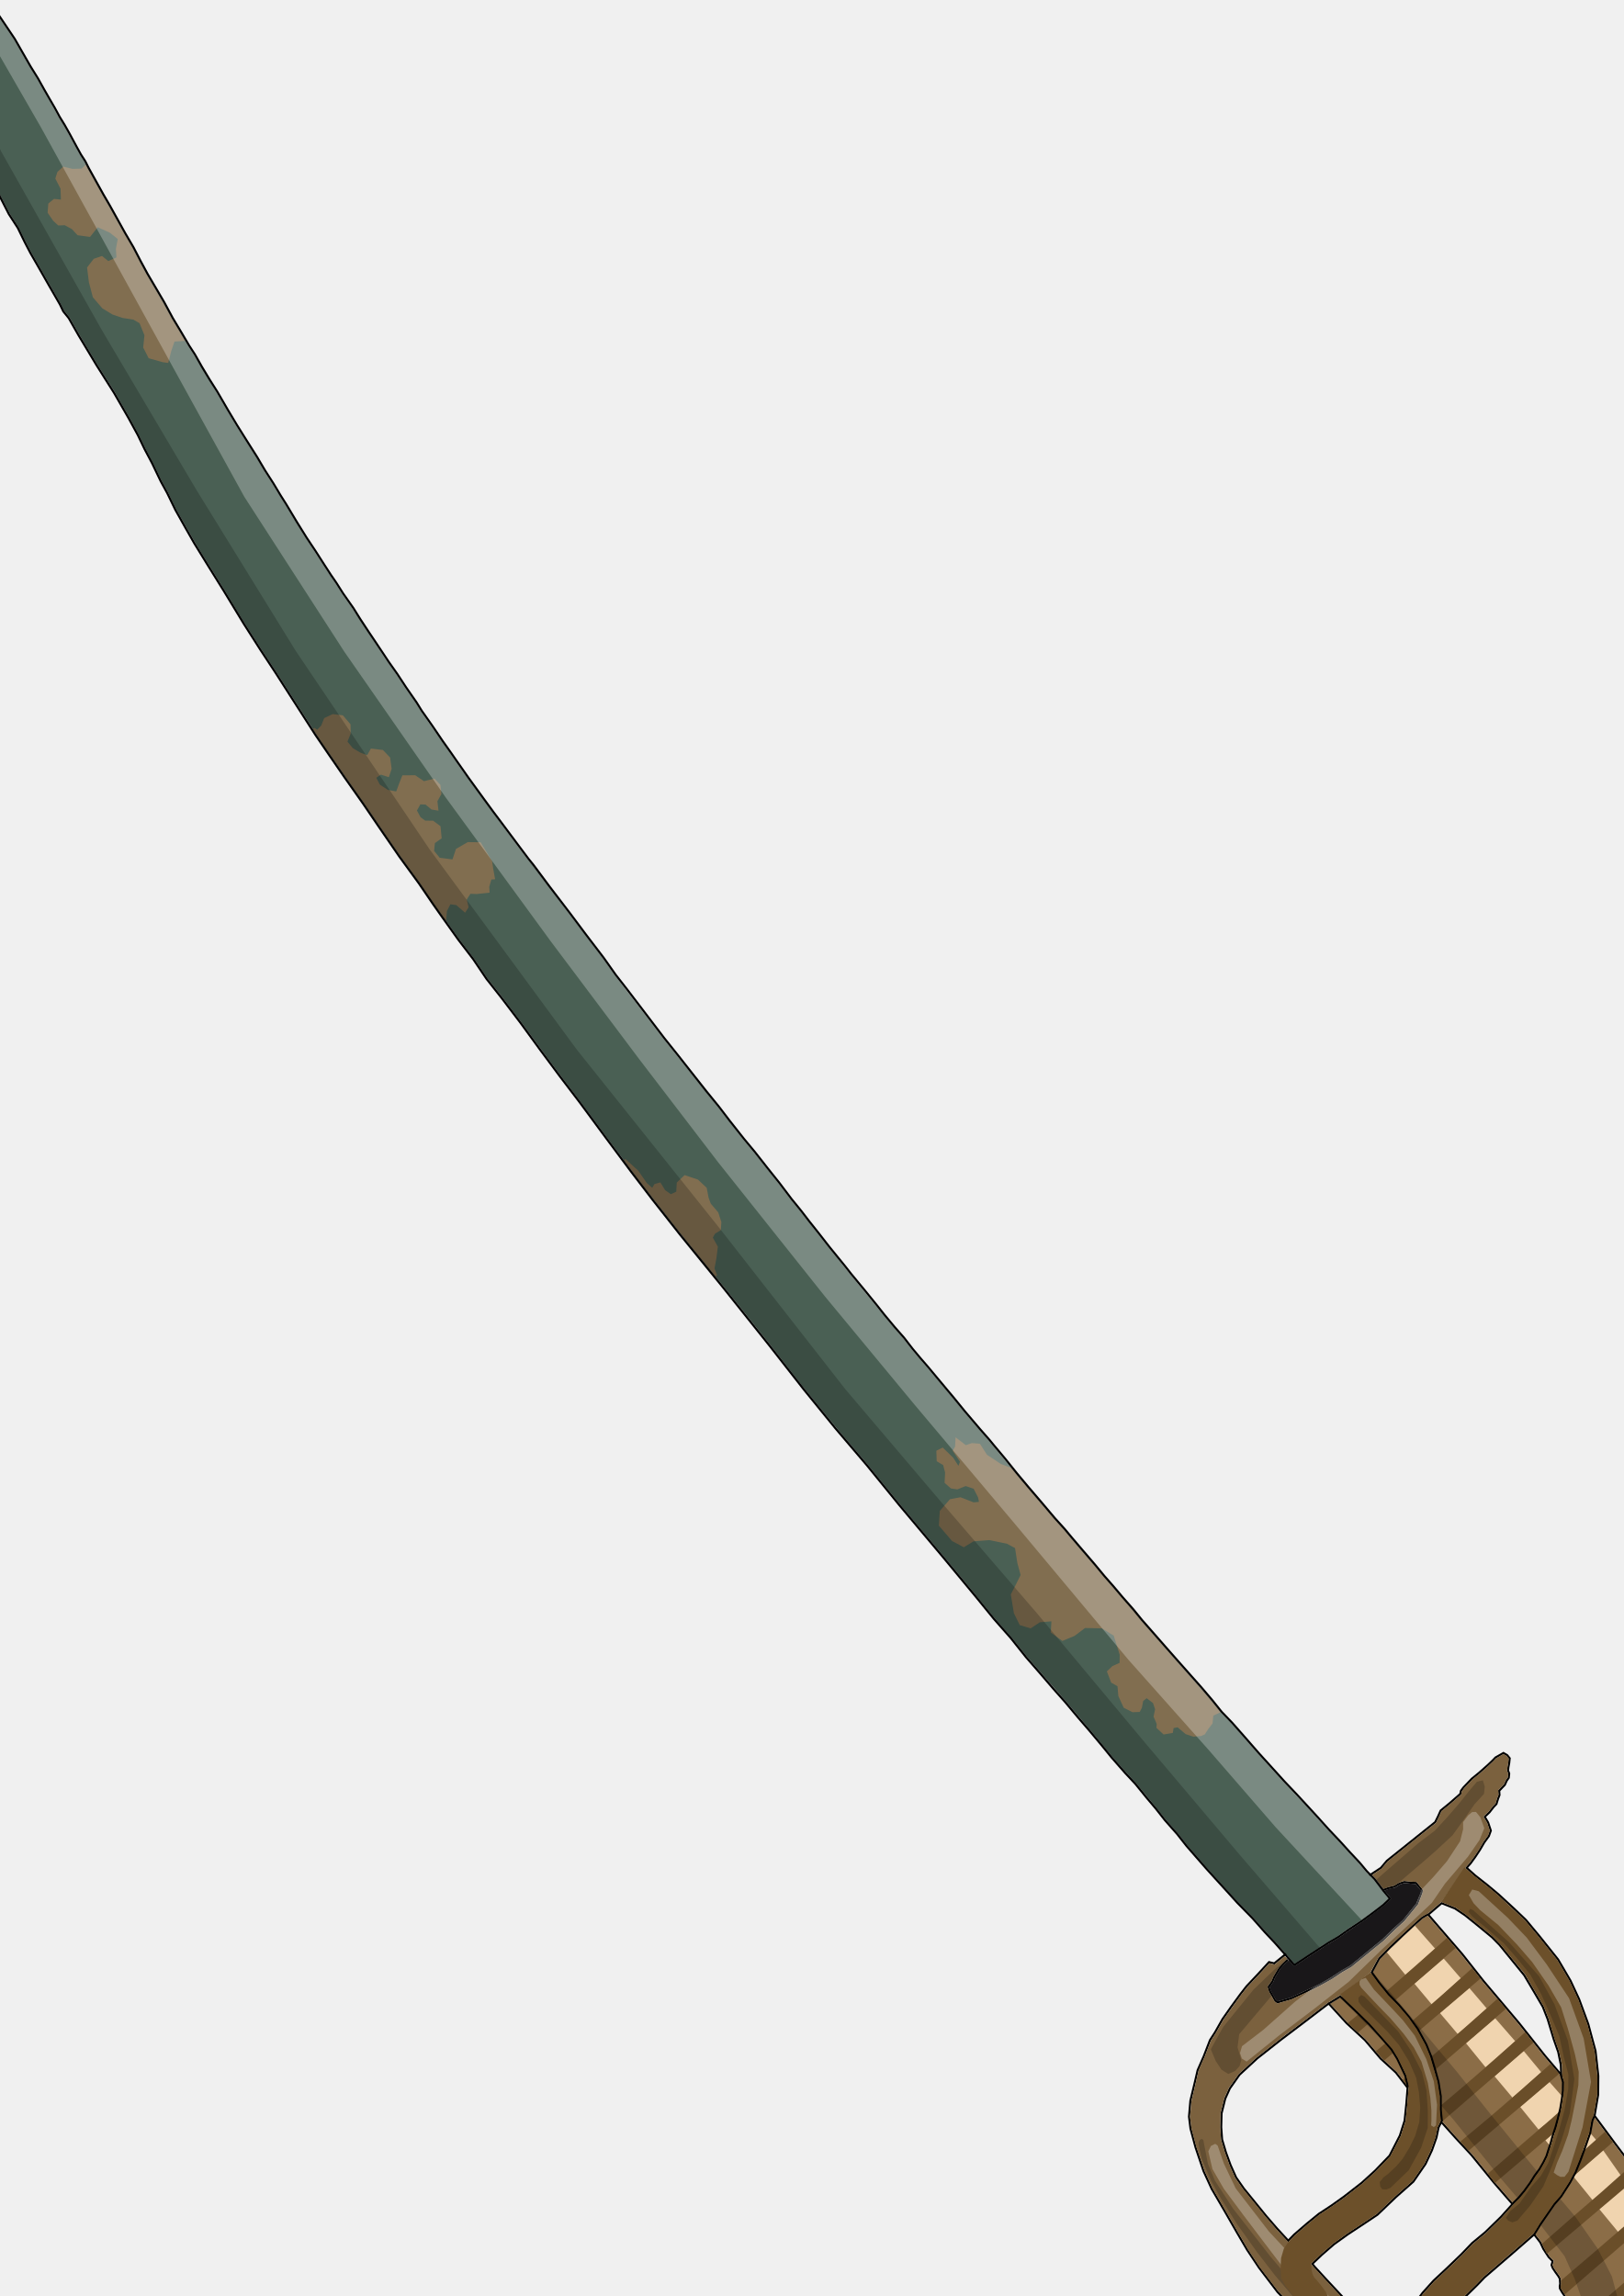
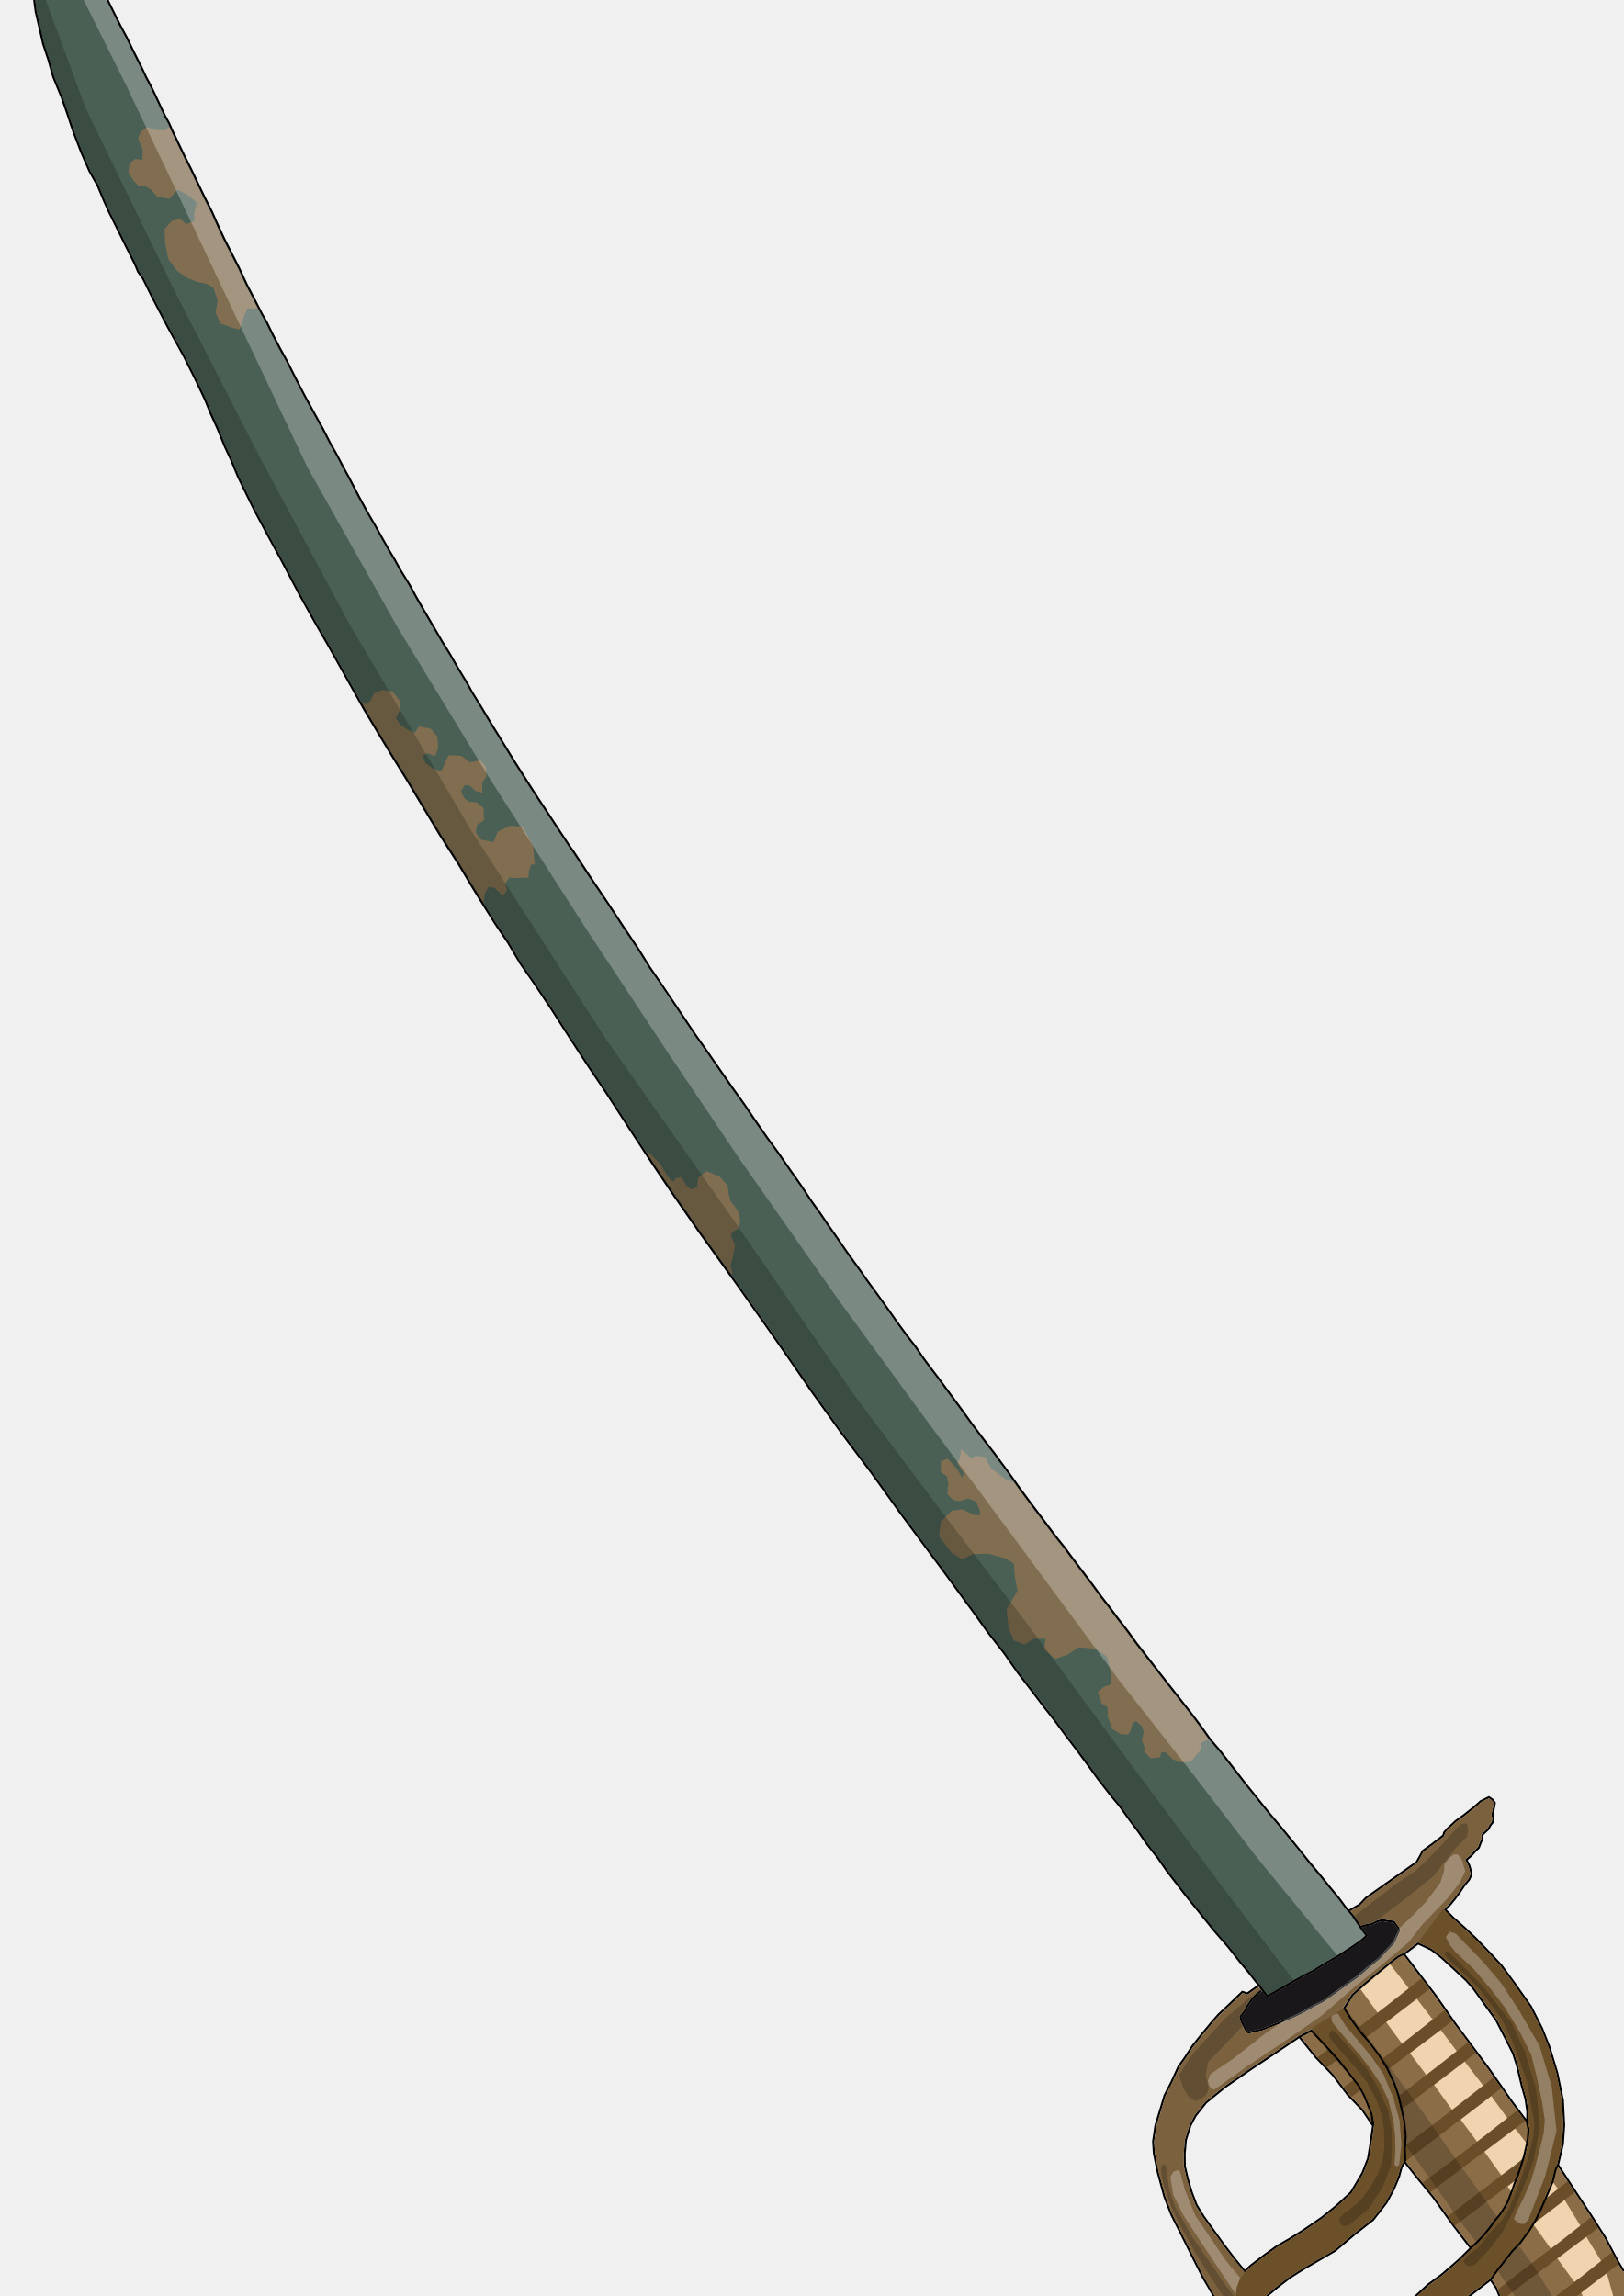
<svg xmlns="http://www.w3.org/2000/svg" width="210mm" height="297mm" viewBox="0 0 210 297" version="1.1" id="svg1" xml:space="preserve">
  <defs id="defs1" />
  <g id="layer1" style="display:inline" transform="matrix(-0.6312615,-0.7755701,-0.7755701,0.6312615,261.8474,171.5585)">
-     <g id="g12" style="display:inline">
+     <g id="g12" style="display:inline" transform="rotate(-3.448109,82.42029,143.6738)">
      <path style="display:inline;fill:none;stroke:#000000;stroke-width:0.265;stroke-dasharray:none;stroke-opacity:1" d="m -1.561,107.608 -0.065,-8.002 0.325,-0.716 0.39,-0.781 v -1.431 l 0.065,-1.887 0.26,-0.325 0.13,-0.52 0.195,-1.561 v -1.236 l 0.065,-1.496 0.065,-0.846 0.065,-0.52 -0.195,-1.171 -0.52,-0.195 H -1.301 l -0.455,0.455 -0.325,0.39 -0.325,0.325 -0.39,0.13 -0.39,0.39 -0.13,0.455 -0.26,0.52 -0.065,0.52 -0.065,0.52 -0.455,0.325 -0.26,0.455 -0.39,0.586 -0.065,0.52 -0.195,0.846 -0.065,0.846 -0.846,0.13 -1.041,0.39 -0.39,0.651 -0.26,0.976 -0.39,1.041 -0.325,1.041 -0.26,0.976 -0.13,0.781 -1.431,-0.228 -2.017,-0.455 -1.854,-0.358 -2.7,-0.39 -2.082,-0.26 -2.732,-0.033 -3.838,0.033 -3.155,0.488 -2.57,0.651 -3.22,1.106 -3.285,1.464 -2.732,1.757 -1.887,1.561 -1.822,2.082 -4.294,0.195 -3.448,0.13 -3.513,0.195 -3.253,0.455 -1.496,0.13 -0.26,-0.39 -0.976,-0.13 -0.325,0.455 -0.846,0.586 -1.106,0.716 -0.846,0.455 -1.106,0.52 -1.366,0.846 -1.106,0.911 -0.651,0.651 -0.846,0.716 -0.846,0.911 -0.52,0.976 -0.455,1.301 -1.301,-0.455 -1.171,-0.325 -0.846,-0.065 -0.325,0.781 -0.846,0.195 -0.781,0.26 -0.586,0.39 -0.39,0.911 -0.195,1.041 0.13,1.171 0.13,0.52 0.195,0.52 0.52,0.586 0.651,0.39 0.716,0.39 0.911,0.325 0.586,0.195 h 0.911 l 0.976,-0.651 0.651,-0.26 0.325,-0.065 0.26,0.976 0.651,0.976 0.846,0.976 0.781,0.781 0.716,0.846 0.976,0.781 0.781,0.065 0.716,0.065 -0.325,0.52 -0.13,1.041 0.065,1.171 0.455,0.52 0.651,0.52 0.455,0.065 -0.065,1.626 0.195,1.757 0.195,1.626 0.325,1.561 0.52,1.692 0.52,1.366 0.781,1.561 1.106,1.366 1.431,1.626 1.106,1.236 1.496,0.976 1.757,0.911 2.407,1.366 2.342,0.846 2.212,0.52 2.928,0.52 2.732,0.455 3.123,0.13 3.188,0.26 3.969,-0.13 2.732,-0.26 2.537,-0.39 3.188,-0.52 3.318,-0.52 2.422,-0.626 3.048,-1.139 2.289,-1.024 1.323,-0.828 1.495,-1.449 1.472,-1.932 0.989,-1.277 0.897,-1.748 1.116,-1.955 0.357,-1.104 0.725,-1.863 0.529,-1.863 0.515,-1.962 0.293,-1.269 0.26,-1.984 0.325,-2.245 -0.554,-0.419 v -1.886 l 0.046,-2.162 0.138,-3.082 0.322,-2.576 0.23,-2.438 0.46,-2.116 0.138,-1.058 -0.276,-1.38 -0.184,-1.794 z" id="path1" />
      <path style="display:inline;fill:none;stroke:#000000;stroke-width:0.265;stroke-dasharray:none;stroke-opacity:1" d="m -26.024,124.068 2.472,-0.065 2.667,0.39 3.123,0.065 3.188,0.455 2.277,0.13 1.171,0.065 0.13,4.099 0.13,3.643 0.065,3.904 -0.195,3.123 -0.586,2.082 -0.651,1.301 -1.171,1.561 -1.366,1.171 -1.301,0.911 -1.561,0.651 -1.692,0.586 -1.692,0.455 -1.757,0.13 h -2.342 -2.277 l -2.082,-0.065 -2.147,-0.13 0.13,-1.106 0.065,-2.212 v -1.952 l -0.195,-1.887 -0.13,-2.017 -0.065,-2.928 0.13,-2.342 0.325,-2.667 1.171,-2.667 1.106,-1.692 1.561,-1.561 z" id="path2" />
      <path style="display:inline;fill:none;stroke:#000000;stroke-width:0.265;stroke-dasharray:none;stroke-opacity:1" d="m -10.344,107.868 -6.766,-0.195 -4.359,0.065 -7.156,-0.13 -5.4,0.065 -3.253,-0.065 1.041,-0.781 1.496,-0.781 1.626,-0.586 2.537,-1.041 1.626,-0.52 2.082,-0.325 2.602,-0.39 h 2.537 2.537 l 1.366,0.13 2.277,0.455 2.147,0.455 1.496,0.455 1.626,0.911 z" id="path3" />
      <path style="display:inline;fill:none;stroke:#000000;stroke-width:0.265;stroke-dasharray:none;stroke-opacity:1" d="m -32.204,123.482 -2.798,-0.13 -2.993,-0.195 h -2.277 -2.342 l -2.277,-0.065 -1.366,-0.049 -0.342,2.179 -0.26,2.879 -0.016,2.179 -0.244,1.968 -0.211,2.537 -0.163,2.423 -0.325,2.082 -0.586,2.342 -0.39,2.147 -0.455,1.757 -0.455,1.171 1.301,0.325 2.928,0.39 1.952,0.13 3.058,0.195 1.887,0.13 2.212,0.13 h 0.455 l 0.13,-1.692 0.065,-2.082 -0.13,-2.147 -0.26,-2.602 -0.195,-2.017 0.26,-3.253 0.13,-3.058 0.781,-2.667 0.846,-1.757 0.911,-1.496 0.846,-1.041 z" id="path4" />
      <path style="display:inline;fill:none;stroke:#000000;stroke-width:0.265;stroke-dasharray:none;stroke-opacity:1" d="m -51.071,123.352 -1.301,0.033 -0.911,0.228 -1.236,0.13 -0.748,-0.065 -0.293,0.423 -0.39,0.13 -0.651,0.065 -0.618,0.033 -0.39,0.065 -0.325,0.228 -0.195,0.13 -0.228,0.26 -0.228,0.163 -0.586,0.098 -1.171,0.098 -0.163,0.228 -0.293,0.293 -0.033,0.358 0.195,0.26 0.163,0.293 0.195,0.13 0.195,0.293 0.033,2.667 v 2.049 l -0.065,2.31 0.13,0.781 0.13,1.204 0.195,0.683 0.098,0.716 0.195,0.618 0.228,0.716 0.195,0.553 0.586,1.139 0.455,0.911 0.358,0.488 0.455,0.651 0.39,0.52 0.586,0.553 0.716,0.618 0.586,0.488 0.52,0.26 0.358,0.033 0.325,-0.423 0.39,-0.683 0.325,-0.911 0.358,-1.106 v -1.139 l 0.26,-1.594 0.13,-0.878 0.13,-0.846 0.26,-1.041 0.065,-1.269 0.195,-2.114 0.163,-1.301 0.13,-4.619 z" id="path5" />
      <path style="display:inline;fill:#8b6d47;fill-opacity:1;stroke:#8b6d47;stroke-width:0.265;stroke-opacity:1" d="m -11.419,124.833 -3.106,-0.168 -3.204,-0.464 -3.135,-0.069 -2.693,-0.394 -1.967,0.072 -6.667,-0.583 -2.749,-0.132 -2.979,-0.196 -4.698,0.011 -3.45,-0.121 -5.137,0.314 -1.212,0.022 -0.9,0.223 -1.21,0.137 -0.891,-0.086 -0.32,0.501 -0.241,0.081 -0.618,0.058 -0.665,0.026 -0.468,0.093 -0.592,0.413 -0.184,0.222 -0.189,0.15 -0.493,0.069 -1.294,0.121 -0.232,0.302 -0.191,0.191 -0.089,-0.146 -0.437,-0.087 -0.356,-0.004 -0.429,0.073 -0.293,0.207 -0.443,0.098 -0.488,0.136 -0.409,0.234 -0.179,0.598 -0.026,0.561 -0.049,0.057 -0.364,-0.014 -0.742,0.974 -1.58,-0.138 -0.899,-0.726 -0.689,-0.821 -0.748,-0.744 -0.851,-0.982 -0.635,-0.942 -0.312,-1.172 -0.61,0.13 -0.679,0.272 -0.943,0.631 -0.796,-0.013 -1.428,-0.495 -0.655,-0.37 -0.659,-0.378 -0.435,-0.508 -0.191,-0.476 -0.11,-0.512 -0.126,-1.086 0.183,-0.996 0.362,-0.801 0.484,-0.325 0.752,-0.26 0.964,-0.211 0.297,-0.736 0.638,0.061 1.212,0.35 1.472,0.516 0.512,-1.541 0.496,-0.923 0.797,-0.866 0.842,-0.708 0.691,-0.687 1.069,-0.878 1.342,-0.846 1.183,-0.541 0.781,-0.419 1.061,-0.703 0.939,-0.651 0.248,-0.358 0.72,0.106 0.264,0.423 1.643,-0.15 3.281,-0.443 3.417,-0.2 3.535,-0.128 4.071,-0.189 7.203,-0.009 2.897,0.062 2.637,-0.032 2.952,-0.03 2.549,0.043 4.68,0.081 4.278,-0.053 6.616,0.187 0.08,0.611 -0.069,1.489 -0.197,2.831 -0.125,1.554 -0.19,1.673 -0.748,1.834 0.132,5.391 z" id="path15" />
      <path style="display:inline;fill:#f0d4af;fill-opacity:1;stroke:#f0d4af;stroke-width:0.265;stroke-opacity:1" d="m -14.173,110.09 3.692,0.142 -0.36,4.724 -3.53,-0.018 z" id="path24" />
      <path style="display:inline;fill:#f0d4af;fill-opacity:1;stroke:#f0d4af;stroke-width:0.265;stroke-opacity:1" d="m -19.262,109.932 3.119,0.095 -0.114,4.724 -3.226,-0.041 z" id="path24-5" />
      <path style="display:inline;fill:#f0d4af;fill-opacity:1;stroke:#f0d4af;stroke-width:0.265;stroke-opacity:1" d="m -24.4,109.792 3.201,0.072 -0.103,4.724 -3.273,-0.064 z" id="path24-0" />
      <path style="display:inline;fill:#f0d4af;fill-opacity:1;stroke:#f0d4af;stroke-width:0.265;stroke-opacity:1" d="m -30.008,109.614 3.676,0.125 -0.12,4.707 -3.745,-9.6e-4 z" id="path24-50" />
      <path style="display:inline;fill:#f0d4af;fill-opacity:1;stroke:#f0d4af;stroke-width:0.265;stroke-opacity:1" d="m -35.25,109.527 3.295,0.025 -0.149,4.724 -3.332,-0.053 z" id="path24-1" />
      <path style="display:inline;fill:#f0d4af;fill-opacity:1;stroke:#f0d4af;stroke-width:0.265;stroke-opacity:1" d="m -40.857,109.353 3.692,0.142 -0.114,4.712 -3.519,0.006 z" id="path24-4" />
      <path style="display:inline;fill:#f0d4af;fill-opacity:1;stroke:#f0d4af;stroke-width:0.265;stroke-opacity:1" d="m -46.655,109.545 4.09,0.142 -0.114,4.712 -4.15,0.006 z" id="path24-4-6" />
      <path style="display:inline;fill:#f0d4af;fill-opacity:1;stroke:#f0d4af;stroke-width:0.265;stroke-opacity:1" d="m -52.499,110.003 4.113,-0.302 -0.138,4.852 -4.15,0.006 z" id="path24-4-6-6" />
      <path style="display:inline;fill:#f0d4af;fill-opacity:1;stroke:#f0d4af;stroke-width:0.265;stroke-opacity:1" d="m -57.938,110.497 4.113,-0.302 -0.121,4.422 -4.034,-0.027 z" id="path24-4-6-6-2" />
      <path style="display:inline;fill:#f0d4af;fill-opacity:1;stroke:#f0d4af;stroke-width:0.265;stroke-opacity:1" d="m -63.109,112.232 4.229,-1.543 -0.154,3.91 -4.216,1.114 z" id="path24-4-6-6-2-9" />
      <path style="display:inline;fill:#f0d4af;fill-opacity:1;stroke:#f0d4af;stroke-width:0.265;stroke-opacity:1" d="m -68.841,115.754 4.08,-3.08 0.011,3.662 -4.183,3.462 z" id="path24-4-6-6-2-9-6" />
      <path style="display:inline;fill:#6a4e29;fill-opacity:1;stroke:#6a4e29;stroke-width:0.265;stroke-opacity:1" d="m -14.34,107.989 -0.245,5.021 -0.154,5.395 -0.045,6.231 -1.519,-0.225 0.512,-16.434 0.879,0.018 z" id="path22" />
      <path style="display:inline;fill:#6a4e29;fill-opacity:1;stroke:#6a4e29;stroke-width:0.265;stroke-opacity:1" d="m -19.432,107.958 -0.245,5.029 -0.154,5.395 -0.07,5.768 -1.342,-0.081 0.359,-16.083 0.859,-0.02 z" id="path22-8" />
      <path style="display:inline;fill:#6a4e29;fill-opacity:1;stroke:#6a4e29;stroke-width:0.265;stroke-opacity:1" d="m -24.568,107.933 -0.235,4.988 -0.154,5.395 -0.032,5.476 -1.466,0.021 0.45,-15.905 0.875,0.015 z" id="path22-1" />
      <path style="display:inline;fill:#6a4e29;fill-opacity:1;stroke:#6a4e29;stroke-width:0.265;stroke-opacity:1" d="m -30.189,107.883 -0.236,5.039 -0.154,5.395 -0.092,5.061 -1.426,-0.132 0.462,-15.35 0.885,-0.009 z" id="path22-2" />
      <path style="display:inline;fill:#6a4e29;fill-opacity:1;stroke:#6a4e29;stroke-width:0.265;stroke-opacity:1" d="m -35.435,107.904 -0.216,4.951 -0.154,5.395 -0.056,4.792 -1.326,-0.091 0.319,-15.09 0.856,0.023 z" id="path22-23" />
      <path style="display:inline;fill:#6a4e29;fill-opacity:1;stroke:#6a4e29;stroke-width:0.265;stroke-opacity:1" d="m -40.764,107.239 -0.245,5.021 -0.154,5.395 -0.165,5.263 -1.245,0.045 0.357,-15.738 0.879,0.018 z" id="path22-85" />
      <path style="display:inline;fill:#6a4e29;fill-opacity:1;stroke:#6a4e29;stroke-width:0.265;stroke-opacity:1" d="m -46.692,107.981 -0.204,4.676 -0.154,5.395 -0.045,6.231 -1.519,-0.225 0.512,-16.031 0.85,-0.018 z" id="path22-9" />
      <path style="display:inline;fill:#6a4e29;fill-opacity:1;stroke:#6a4e29;stroke-width:0.265;stroke-opacity:1" d="m -52.23,108.21 -0.222,4.91 -0.154,5.395 -0.173,4.705 -1.139,0.278 0.289,-15.218 0.832,-0.053 z" id="path22-4" />
      <path style="display:inline;fill:#6a4e29;fill-opacity:1;stroke:#6a4e29;stroke-width:0.265;stroke-opacity:1" d="m -57.499,108.694 -0.245,5.021 -0.154,5.395 -0.121,5.26 -0.278,0.18 -0.196,0.256 -0.196,0.154 -0.763,0.072 0.482,-16.171 0.914,-0.111 z" id="path22-3" />
      <path style="display:inline;fill:#6a4e29;fill-opacity:1;stroke:#6a4e29;stroke-width:0.265;stroke-opacity:1" d="m -63.055,109.889 -0.245,5.546 -0.154,5.395 -0.032,7.479 -1.623,0.01 0.627,-17.621 0.768,-0.412 z" id="path22-87" />
      <path style="display:inline;fill:#6a4e29;fill-opacity:1;stroke:#6a4e29;stroke-width:0.265;stroke-opacity:1" d="m -68.578,113.564 -0.146,3.657 -0.154,5.395 0.005,3.527 -1.122,-1.251 0.164,-10.175 0.482,-0.528 z" id="path22-93" />
      <path style="display:inline;fill:#000000;fill-opacity:0.2;stroke:none;stroke-width:0.265;stroke-opacity:0.667" d="m -69.878,125.209 2.152,-1.964 2.76,-2.76 3.321,-1.497 3.929,-0.842 5.051,-0.374 6.876,0.14 h 10.617 l 6.782,-0.093 11.646,0.14 5.192,0.187 v 5.332 l -11.459,-1.076 -9.822,-0.327 -10.009,0.047 -7.671,-0.187 -5.238,0.14 -3.087,0.842 -3.274,1.169 -2.105,1.263 -2.619,2.198 -0.386,0.433 -0.55,-0.398 -0.971,-1.111 -0.55,-0.561 z" id="path31" />
      <path style="display:inline;fill:none;stroke:#000000;stroke-width:0.265;stroke-dasharray:none;stroke-opacity:1" d="m -32.204,123.385 1.269,-0.846 1.366,-1.106 1.626,-0.943 1.626,-0.716 1.496,-0.618 1.594,-0.488 2.31,-0.423 1.887,-0.098 2.017,0.033 1.887,0.163 h 1.984 l 1.626,-0.098 0.781,-1.887 0.228,-1.984 0.163,-2.114 0.13,-1.984 0.065,-1.529 -0.13,-0.943" id="path6" />
      <path style="display:inline;fill:none;stroke:#000000;stroke-width:0.265;stroke-dasharray:none;stroke-opacity:1" d="m -26.015,123.98 1.38,-0.667 2.369,-0.575 1.403,-0.184 2.093,0.069 2.254,0.115 2.093,0.23 3.059,0.391 0.253,1.863" id="path7" />
      <path style="display:inline;fill:none;stroke:#000000;stroke-width:0.265;stroke-dasharray:none;stroke-opacity:1" d="m -51.088,123.385 0.52,-1.496 0.455,-1.561 0.423,-1.448 0.228,-1.334 0.667,-2.033 0.553,-1.334 0.846,-1.545 1.09,-1.822 0.846,-1.366 1.073,-1.252 0.293,-0.586" id="path8" />
      <path style="display:inline;fill:none;stroke:#000000;stroke-width:0.265;stroke-dasharray:none;stroke-opacity:1" d="m -46.241,123.059 0.114,-1.106 0.211,-1.122 0.342,-1.285 0.342,-0.992 0.277,-1.073 0.358,-0.943 0.374,-0.813 0.472,-0.716 0.52,-0.813 0.439,-0.602 0.732,-1.139 0.651,-0.911 0.83,-1.09 0.862,-0.976 0.699,-0.732 0.878,-0.732 1.057,-0.455" id="path9" />
      <path style="display:inline;fill:none;stroke:#000000;stroke-width:0.265" d="m -4.14,110.501 -0.276,-0.782 -0.368,-0.782 -0.092,-0.736 -0.23,-0.598 -0.69,-0.69 -0.368,-0.414 h -0.506 -0.276 -0.414 l -0.23,0.23 -0.782,1.38 -0.276,1.334 -0.276,1.38 -0.092,1.61 -0.184,2.07 v 1.932 1.978 1.426 l 0.23,1.38 0.138,1.518 0.23,1.334 0.322,1.518 0.414,1.656 0.322,1.242 0.552,1.288 0.138,0.368 0.368,0.092 0.782,-0.138 0.598,-0.092 0.552,-0.23 0.23,-0.828 0.276,-0.506 0.138,-0.368 0.322,-0.874 0.138,-0.828 0.046,-0.736" id="path11" />
      <path style="display:inline;fill:#7b613e;fill-opacity:1;stroke:#7b613e;stroke-width:0.265;stroke-opacity:1" d="m -10.011,105.526 1.468,-5.17 0.155,-0.928 0.214,-0.848 0.346,-1.124 0.408,-1.049 0.244,-0.934 0.32,-0.548 0.927,-0.34 1.045,-0.159 0.071,-1.048 0.204,-0.86 0.044,-0.434 0.386,-0.569 0.224,-0.411 0.505,-0.333 0.12,-1.093 0.262,-0.521 0.106,-0.42 0.307,-0.299 0.399,-0.124 0.536,-0.587 0.154,-0.185 0.392,-0.378 0.375,0.009 0.311,0.132 0.161,0.99 -0.076,0.683 -0.052,0.72 -0.065,1.403 0.009,1.303 -0.199,1.496 -0.122,0.474 -0.273,0.322 -0.061,2 -0.002,1.351 -0.42,0.856 -0.302,0.654 0.052,5.221 0.019,2.824 -0.224,1.191 0.123,1.332 -0.448,-0.036 -1.636,0.045 -0.185,-0.533 -0.351,-0.745 -0.096,-0.736 -0.255,-0.671 -0.576,-0.566 -0.581,-0.646 -1.448,0.01 -0.3,0.317 -0.815,1.448 -0.574,2.775 -0.094,1.659 -0.177,2.025 0.005,5.402 0.228,1.388 0.136,1.469 0.234,1.358 0.325,1.575 0.75,2.904 0.579,1.383 0.169,0.413 0.527,0.123 1.478,-0.242 0.701,-0.3 0.249,-0.932 0.264,-0.473 0.475,-1.28 0.135,-0.874 0.046,-0.649 0.228,0.038 -0.003,1.658 0.533,0.39 -0.327,2.285 -0.236,1.775 -0.202,0.965 -0.423,1.606 -0.689,2.472 -0.531,1.367 -0.195,0.519 -0.358,1.088 -0.99,1.748 -0.988,1.905 -0.996,1.279 -1.463,1.901 -1.472,1.443 -1.236,0.776 -2.237,1.018 -3.071,1.127 -2.398,0.633 -9.005,1.427 -2.717,0.281 -3.953,0.105 -3.061,-0.26 -3.226,-0.12 -5.627,-0.966 -2.264,-0.524 -2.279,-0.851 -2.889,-1.636 -1.22,-0.648 -1.456,-0.925 -2.404,-2.702 -1.038,-1.122 -0.93,-1.855 -0.541,-1.36 -0.497,-1.637 -0.338,-1.559 -0.371,-3.353 0.07,-1.884 -0.61,-0.065 -0.569,-0.423 -0.407,-0.472 -0.049,-1.082 0.122,-0.927 0.415,-0.667 0.393,-0.514 0.322,-0.403 h 0.368 l 0.173,-0.253 0.023,-0.575 0.15,-0.46 0.311,-0.173 0.541,-0.15 0.368,-0.081 0.288,-0.196 0.368,-0.058 h 0.334 l 0.288,0.069 0.132,0.104 -0.104,0.449 0.178,0.289 0.114,0.149 0.156,0.317 0.205,0.078 0.105,0.176 0.041,3.947 -0.081,3.059 0.15,0.805 0.127,1.196 0.196,0.65 0.086,0.748 0.633,1.903 1.064,2.11 1.249,1.703 0.626,0.592 1.317,1.121 0.61,0.282 0.431,0.023 4.001,1.522 1.463,0.357 2.944,0.383 9.209,0.587 0.508,-0.003 4.019,0.509 2.343,0.145 2.016,0.049 h 4.724 l 1.704,-0.115 1.776,-0.482 1.714,-0.601 1.549,-0.639 1.358,-0.98 1.382,-1.171 1.201,-1.612 0.657,-1.327 0.59,-2.119 0.194,-3.07 -0.079,-4.652 -0.138,-3.664 -0.107,-3.368 -0.251,-1.937 -0.171,-4.806 0.813,-2.009 0.309,-3.107 0.268,-4.627 -0.187,-0.903 z" id="path14" />
      <path style="display:inline;fill:#000000;fill-opacity:0.2;stroke:none;stroke-width:0.265;stroke-opacity:0.667" d="m -0.982,92.118 -0.304,1.637 -0.444,2.011 -0.421,2.432 -0.304,2.152 0.094,2.689 -0.187,5.917 -0.758,19.036 -0.295,3.541 -1.273,6.083 -1.221,3.053 -1.587,0.463 -1.323,0.132 -0.992,-0.331 -0.265,-0.926 0.132,-0.86 0.463,-0.661 1.587,-0.661 1.178,-1.234 1.149,-6.086 0.463,-2.91 0.265,-6.416 0.132,-6.019 0.265,-11.113 0.066,-2.051 0.198,-3.043 0.661,-2.447 0.661,-2.315 0.265,-1.786 0.661,-0.661 0.794,-0.331 z" id="path32" />
      <path style="display:inline;fill:#ffffff;fill-opacity:0.267;stroke:none;stroke-width:0.265;stroke-opacity:0.667" d="m -10.253,138.079 -0.033,-5.457 -0.198,-5.788 -0.099,-5.523 0.529,-5.92 0.265,-4.233 0.331,-4.597 0.86,-2.91 0.827,-4.498 0.728,-2.514 0.794,-1.455 1.422,-0.496 h 0.893 l 0.298,0.397 v 0.661 l -0.265,1.058 -0.728,0.595 -0.959,1.29 -0.926,2.943 -0.463,2.613 -0.463,3.506 -0.331,4.333 -0.463,7.144 -0.099,3.01 0.132,6.085 -0.232,5.49 0.099,3.473 -0.529,0.761 -0.695,0.265 z" id="path33" />
      <path style="display:inline;fill:#ffffff;fill-opacity:0.267;stroke:none;stroke-width:0.265;stroke-opacity:0.667" d="m -16.323,147.847 -2.292,0.842 -3.461,0.842 -3.508,0.093 -3.555,0.094 -3.414,-0.234 -5.098,-0.187 -4.116,-0.468 -5.098,-0.514 -5.145,-1.029 -3.929,-1.777 -1.777,-1.731 -1.777,-2.853 -0.842,-2.198 -0.374,-1.871 -0.187,-3.321 0.094,-2.806 0.047,-2.947 -0.468,-0.561 -1.029,-0.281 -0.889,0.14 -0.655,0.561 v 1.216 l 0.187,1.216 0.14,1.918 0.094,2.152 0.187,2.058 0.374,2.245 1.076,2.339 1.31,2.058 1.731,2.198 2.339,2.152 2.479,1.403 3.929,1.076 3.789,0.468 4.63,0.514 4.397,0.514 3.695,0.047 4.163,-0.14 3.929,-0.14 4.209,-0.187 2.9,-0.468 2.105,-1.029 0.327,-0.702 -0.14,-0.608 z" id="path27" />
      <path style="display:inline;fill:#000000;fill-opacity:0.2;stroke:none;stroke-width:0.265;stroke-opacity:0.667" d="m -14.593,148.829 -2.736,1.473 -2.268,0.678 -4.303,0.468 -7.858,0.164 -10.43,-0.21 -5.94,-0.748 -5.87,-1.427 -3.765,-2.502 -2.947,-3.414 -1.193,-2.268 -0.398,-0.187 -0.281,0.047 -0.07,0.187 1.099,2.432 2.175,2.456 1.427,1.637 1.941,1.216 1.52,0.748 1.941,0.889 2.339,0.748 3.672,0.725 3.718,0.491 3.227,0.14 5.659,0.117 3.695,-0.093 4.397,-0.281 4.046,-0.491 2.432,-0.444 2.97,-0.842 1.193,-0.585 0.585,-0.304 0.21,-0.21 0.117,-0.281 -0.07,-0.281 z" id="path30" />
      <path style="display:inline;fill:#6c502a;fill-opacity:1;stroke:#6c502a;stroke-width:0.265;stroke-opacity:1" d="m -11.531,118.512 0.247,4.597 -2.841,-0.352 -2.337,-0.272 -4.389,-0.182 -1.429,0.179 -2.418,0.589 -1.234,0.585 -0.233,0.2 -1.584,1.512 -1.515,1.512 -1.139,1.727 -1.197,2.736 -0.336,2.722 -0.136,2.394 0.046,2.229 0.018,0.66 0.128,1.936 0.2,1.998 -0.004,1.938 -0.061,2.18 -0.147,1.235 -0.301,0.946 -0.69,1.001 -0.978,0.874 -1.047,0.748 -1.185,0.173 -1.553,0.023 -1.771,-0.069 -0.943,-0.15 -0.552,-0.426 -0.288,-0.437 -0.161,-0.656 0.081,-0.506 0.207,-0.437 0.391,-0.311 0.414,-0.23 0.472,-0.104 0.886,-0.046 h 0.748 l 0.817,0.035 0.483,-0.138 0.518,-0.265 0.38,-0.276 0.288,-0.155 0.152,-1.915 0.063,-2.073 -0.135,-2.177 -0.449,-4.577 0.265,-3.295 0.121,-2.99 0.759,-2.599 0.845,-1.751 0.88,-1.461 0.865,-1.061 0.365,-0.802 1.141,-0.771 1.369,-1.113 1.61,-0.934 3.085,-1.302 1.584,-0.489 2.274,-0.408 1.829,-0.138 2.047,0.058 1.875,0.173 h 2.03 z" id="path12" />
      <path style="display:inline;fill:#ffffff;fill-opacity:0.267;stroke:none;stroke-width:0.265;stroke-opacity:0.667" d="m -11.576,119.294 -1.852,0.132 -3.407,-0.265 -2.017,-0.132 -2.547,0.066 -3.274,0.761 -2.844,1.058 -2.613,1.587 -1.984,1.786 v 0.364 l 0.397,0.132 0.463,-0.43 1.025,-0.827 1.356,-0.926 1.687,-0.959 2.646,-1.091 2.051,-0.397 2.216,-0.099 2.58,0.066 2.216,0.198 1.819,0.132 1.455,0.099 0.43,-0.066 0.364,-0.298 0.033,-0.331 z" id="path26" />
      <path style="display:inline;fill:#000000;fill-opacity:0.2;stroke:none;stroke-width:0.265;stroke-opacity:0.667" d="m -13.361,120.948 -3.407,-0.298 -2.844,-0.232 -3.01,0.298 -2.977,0.628 -2.249,1.058 -2.183,1.554 -1.654,1.356 -1.455,2.282 -1.257,3.109 -0.265,3.274 0.165,0.529 0.364,0.397 0.43,-0.033 0.496,-0.298 0.165,-0.794 -0.033,-0.695 0.099,-1.455 0.232,-1.257 0.562,-1.587 0.695,-1.521 1.058,-1.554 1.389,-1.29 1.654,-1.124 1.654,-0.893 2.216,-0.628 2.514,-0.331 2.183,0.066 2.547,0.265 2.216,0.232 0.661,-0.033 0.43,-0.331 0.033,-0.496 z" id="path29" />
      <path style="display:inline;fill:#6c502a;fill-opacity:1;stroke:#6c502a;stroke-width:0.265;stroke-opacity:1" d="m -8.714,100.467 -1.58,-0.273 -1.861,-0.417 -1.949,-0.384 -4.751,-0.644 -2.738,-0.038 -3.799,0.038 -3.13,0.475 -2.568,0.644 -3.207,1.107 -3.255,1.457 -2.695,1.732 -1.855,1.526 -1.758,2.016 -0.292,0.617 -1.095,1.267 -1.413,2.313 -1.325,2.343 -0.566,1.362 -0.661,2.005 -0.218,1.271 -0.894,3.088 -0.495,1.401 -0.25,8.491 -0.167,1.336 -0.158,1.678 -0.066,0.909 -0.043,0.798 -0.265,1.084 -0.518,3.247 v 1.181 l -0.702,2.056 -0.398,0.74 -0.407,0.512 -0.439,0.504 -0.537,0.504 -0.716,-0.049 -0.618,-0.374 -0.618,-0.651 -0.195,-0.586 -0.39,-0.553 -0.586,-0.455 -0.699,-0.553 -0.634,-0.407 -0.586,-0.39 -0.374,-0.407 -0.374,-0.228 -0.277,0.146 -0.228,0.342 -0.228,0.423 -0.081,0.504 0.049,0.634 1.57,1.754 1.863,2.092 1.43,0.942 0.594,0.269 0.505,0.294 0.397,0.13 0.537,0.049 h 0.618 l 0.976,0.016 0.52,-0.049 0.488,-0.244 0.374,-0.309 0.293,-0.537 0.277,-0.228 0.39,-0.472 0.309,-0.211 0.195,-0.557 0.496,-1.273 0.431,-1.728 0.39,-2.151 0.586,-2.318 0.325,-2.041 0.167,-2.489 0.179,-2.216 0.272,-2.285 0.012,-2.171 0.256,-2.741 0.39,-2.456 0.102,-1.041 0.211,-1.082 0.366,-1.35 0.313,-0.947 0.268,-1.025 0.418,-1.04 0.365,-0.813 0.996,-1.541 0.524,-0.717 0.644,-1.038 1.49,-2.003 0.946,-1.042 0.649,-0.702 0.893,-0.752 0.811,-0.321 1.07,-0.851 1.582,-0.804 1.666,-0.588 2.401,-1.015 1.739,-0.56 4.787,-0.747 5.049,0.037 1.428,0.127 4.328,0.889 1.63,0.482 1.607,0.911 z" id="path13" />
      <path style="fill:#191719;fill-opacity:1;stroke:#191719;stroke-width:0.265;stroke-opacity:1" d="m -5.819,110.149 1.285,0.008 -0.122,-0.394 -0.39,-0.764 -0.085,-0.748 -0.195,-0.496 -0.573,-0.577 -0.382,-0.419 -1.008,-0.008 -0.114,0.142 -0.728,1.326 -0.545,2.627 -0.085,1.679 -0.179,1.992 -0.008,5.31 0.228,1.37 0.142,1.504 0.24,1.48 0.362,1.578 0.675,2.676 0.659,1.525 0.187,0.028 1.277,-0.22 0.419,-0.179 0.207,-0.764 0.293,-0.537 0.439,-1.171 0.114,-0.76 0.033,-0.663 -1.025,-0.02 -0.518,-5.1 -0.27,-1.856 -0.131,-1.859 -0.192,-1.906 -0.128,-3.375 z" id="path16" />
      <path style="display:inline;fill:#ffffff;fill-opacity:0.267;stroke:none;stroke-width:0.265;stroke-opacity:0.667" d="m -12.114,100.888 -5.051,-0.748 -3.508,-0.281 -4.35,0.187 -5.192,0.514 -5.238,1.824 -4.958,2.806 -3.882,4.584 -3.29,5.024 -0.187,0.795 0.327,0.421 0.421,0.187 0.561,0.14 0.702,-1.123 0.773,-1.497 1.161,-1.937 1.169,-1.543 1.59,-1.918 1.356,-1.59 1.31,-1.123 2.105,-1.076 3.087,-1.356 2.713,-1.076 3.227,-0.514 3.695,-0.281 2.993,0.094 3.461,0.281 2.993,0.608 1.216,0.093 1.216,-0.187 0.281,-0.795 z" id="path25" />
      <path style="display:inline;fill:#000000;fill-opacity:0.2;stroke:none;stroke-width:0.265;stroke-opacity:0.667" d="m -13.564,102.992 -6.174,-0.982 -5.847,-0.234 -4.069,0.748 -4.771,1.637 -4.35,2.479 -3.04,3.227 -2.058,3.087 -1.777,2.993 -1.356,2.572 -0.842,2.853 -0.468,2.526 0.234,0.655 0.514,0.281 h 0.468 l 0.327,-1.029 v -1.497 l 0.702,-2.479 0.327,-1.918 0.702,-1.824 1.029,-1.637 1.403,-2.152 1.543,-2.152 1.824,-2.105 1.403,-1.169 2.152,-0.982 2.479,-1.263 2.853,-0.842 2.76,-0.748 2.9,-0.514 h 2.76 l 2.526,0.093 2.993,0.514 1.824,0.374 0.514,0.093 h 0.748 l 0.14,-0.421 z" id="path28" />
      <path style="display:inline;fill:#6a4e29;fill-opacity:1;stroke:#6a4e29;stroke-width:0.265;stroke-opacity:1" d="m -74.789,117.316 -0.047,6.209 0.514,0.175 0.047,-7.051 -0.234,-0.035 z" id="path23" />
    </g>
-     <g id="g21" style="display:inline">
+     <g id="g21" style="display:inline" transform="rotate(-3.448109,82.42029,143.6738)">
      <path style="display:inline;fill:#4a6054;fill-opacity:1;stroke:#4a6054;stroke-width:0.265;stroke-opacity:1" d="m -5.36,110.649 1.148,0.016 1.828,-0.058 1.448,0.135 1.442,0.02 1.567,0.106 2.223,0.12 2.278,0.172 3.914,0.211 4.216,0.298 4.977,0.257 4.27,0.154 1.112,0.047 1.871,0.16 1.963,-0.016 13.681,0.5 1.774,-10e-4 2.073,0.072 2.495,0.062 1.429,0.041 1.928,0.022 5.887,0.133 1.544,0.081 3.87,0.089 3.405,0.058 2.304,0.006 3.802,0.026 4.583,0.13 2.48,-0.009 4.103,0.069 4.187,0.091 1.956,-0.055 2.735,0.086 3.102,-0.006 4.879,0.02 2.668,-0.035 1.947,0.003 5.851,-0.121 2.033,0.006 2.409,-0.086 5.075,-0.072 2.102,0.023 4.92,-0.103 0.785,-0.02 10.161,-0.095 1.167,-0.017 10.024,-0.296 2.833,-0.191 15.052,-0.536 1.016,0.005 5.585,-0.238 8.553,-0.45 9.391,-0.699 1.21,-0.167 2.433,-0.172 2.036,-0.215 2.752,-0.204 7.48,-0.77 2.123,-0.145 1.792,-0.211 1.8,-0.163 3.402,-0.373 2.178,-0.227 4.646,-0.643 1.759,-0.208 1.359,-0.197 1.748,-0.187 2.099,-0.338 5.017,-0.586 4.702,-0.713 5.688,-0.824 1.511,-0.161 4.044,-0.61 1.913,-0.356 4.479,-0.701 3.871,-0.762 2.138,-0.327 3.284,-0.595 6.097,-1.036 1.04,-0.23 1.044,-0.122 4.386,-0.794 1.299,-0.171 1.29,-0.239 4.158,-0.697 2.403,-0.342 3.454,-0.56 8.083,-0.721 3.828,0.401 2.276,0.358 0.037,0.073 -0.053,0.248 -0.964,0.89 -3.131,2.81 -1.358,1.033 -1.679,1.045 -3.432,1.879 -3.969,1.667 -2.086,0.651 -2.094,0.752 -2.745,0.651 -4.522,1.37 -2.615,0.703 -2.737,0.577 -2.155,0.252 -1.765,0.403 -1.728,0.358 -7.685,1.269 -0.903,0.216 -1.11,-0.012 -2.346,0.394 -4.412,0.642 -4.416,0.52 -3.847,0.638 -2.383,0.447 -2.021,0.476 -2.277,0.468 -2.175,0.52 -1.687,0.309 -2.407,0.565 -4.729,0.797 -1.818,0.252 -4.92,0.626 -5.152,0.72 -4.363,0.496 -4.245,0.435 -7.799,0.882 -1.187,0.13 -3.68,0.309 -5.188,0.394 -2.001,0.142 -5.156,0.435 -2.759,0.22 -4.425,0.246 -3.053,0.258 -2.662,0.179 -2.98,0.194 -3.292,0.096 -2.996,0.27 -3.192,0.04 -2.007,0.081 -1.949,0.058 -5.699,0.293 -2.91,0.127 -4.267,0.144 -6.176,0.288 -6.826,0.276 -5.865,0.127 -6.659,0.04 -4.549,-0.006 -9.465,0.086 -7.125,0.15 h -2.944 l -4.75,-0.017 -5.319,-0.121 h -6.717 l -8.81,-0.138 -5.578,-0.052 h -4.738 l -3.404,-0.127 -3.042,0.017 -7.864,-0.258 -5.748,-0.112 -3.688,-0.018 -2.36,-0.085 -2.063,-0.138 -4.128,-0.031 -2.012,0.026 -2.35,-0.089 -1.9,0.034 -3.707,-0.124 -6.122,-0.325 -2.837,-0.273 -2.408,-0.095 -1.859,-0.13 -2.247,-0.097 -1.393,-0.03 -0.42,-4.217 -0.328,-2.283 -0.104,-1.777 -0.213,-1.932 -0.132,-3.33 z" id="path17" />
      <path style="fill:#816e50;fill-opacity:1;stroke:#816e50;stroke-width:0.265;stroke-opacity:1" d="m 111.897,127.121 0.948,-0.321 0.862,-1.025 1.025,-1.073 1.35,-0.244 0.26,-0.634 -0.114,-0.846 0.699,-0.651 1.171,-0.455 1.496,0.033 0.797,-0.277 1.122,-0.602 1.464,0.195 1.448,0.911 -0.098,1.269 -0.895,0.813 0.228,0.895 0.976,0.277 1.09,-0.146 0.26,0.586 -0.244,0.634 1.122,0.179 1.919,-0.146 2.212,0.328 -1.284,0.051 -4.105,0.13 -6.534,0.119 -4.344,0.009 z" id="path18" />
      <path style="fill:#816e50;fill-opacity:1;stroke:#816e50;stroke-width:0.265;stroke-opacity:1" d="m 27.078,112.277 0.237,0.935 -0.748,0.748 -0.187,0.819 -0.257,0.772 0.117,0.444 0.538,0.795 0.842,0.538 1.38,0.257 0.327,0.608 -0.421,0.468 0.514,0.912 1.123,0.164 0.351,-0.327 0.982,-0.281 0.608,-0.748 0.865,-0.327 1.146,0.281 v 0.725 l -0.585,0.702 -0.21,0.468 0.491,0.655 1.099,0.491 1.543,-0.398 1.099,-0.748 0.889,0.351 1.356,-0.444 0.07,-0.865 -0.281,-1.052 0.878,-0.742 2.48,-0.992 1.786,0.628 1.455,1.72 0.066,1.72 0.463,1.554 1.654,0.43 1.124,-1.025 0.959,1.389 0.132,1.389 1.124,0.761 1.587,-0.364 2.084,-1.191 0.628,-1.422 0.529,-1.158 1.488,-0.661 1.753,-1.025 1.191,0.496 1.819,1.488 1.191,1.72 0.198,1.422 1.488,0.628 2.547,0.066 1.323,-1.224 0.331,-1.885 -0.627,-1.151 -1.567,-0.889 -0.491,-0.725 0.655,-0.351 1.31,-0.281 1.006,0.631 0.351,1.123 0.561,0.514 0.982,0.164 0.959,-0.865 0.982,-0.444 0.889,0.327 0.959,-0.725 -0.164,-0.725 -1.754,-0.21 -1.497,0.164 0.444,-0.772 1.684,-0.164 0.21,-0.538 0.725,-0.655 -1.45,-0.351 -0.304,-0.819 -0.655,-0.678 -1.637,0.187 -2.105,-0.655 -1.234,-0.719 -4.917,-0.07 -5.309,-0.17 -3.426,-0.07 -10.114,-0.257 -2.514,-0.018 -6.077,-0.219 -7.086,-0.257 z" id="path19" />
      <path style="fill:#816e50;fill-opacity:1;stroke:#816e50;stroke-width:0.265;stroke-opacity:1" d="m 169.878,125.098 0.695,-0.678 0.446,-1.009 -0.661,-0.612 -1.373,-0.248 0.198,-0.595 0.926,-0.446 0.314,-0.959 -0.579,-0.661 -0.843,-1.29 0.529,-0.38 0.628,-0.91 -0.248,-0.347 1.075,-0.595 0.827,-0.496 2.745,-0.38 0.992,1.191 0.265,1.654 -0.794,1.257 1.323,1.257 h 1.257 l 0.794,-0.794 -0.066,-1.058 1.191,-0.794 1.058,0.265 0.661,0.794 0.794,0.198 1.058,-0.198 0.397,-0.992 -0.529,-0.595 -0.992,-0.198 -0.529,-0.463 0.926,-0.595 0.397,-0.992 0.926,-0.595 0.992,0.066 0.595,1.257 1.323,0.397 0.959,1.191 -0.463,0.827 -0.661,1.124 0.926,0.794 1.257,0.397 1.124,-0.232 -0.066,-0.893 -0.86,-0.562 0.529,-0.827 1.191,-0.728 1.257,0.099 1.025,0.992 -0.364,0.926 0.86,0.529 1.158,0.43 h 1.191 l 0.562,-1.025 0.893,-0.695 1.422,0.033 0.893,0.86 0.265,1.091 -0.496,0.893 -0.099,0.86 0.519,0.166 -0.971,0.111 -4.613,0.386 -3.987,0.298 -2.368,0.17 -4.192,0.351 -3.566,0.286 -4.484,0.251 -2.83,0.251 z" id="path20" />
      <path style="display:inline;fill:#816e50;fill-opacity:1;stroke:#816e50;stroke-width:0.265;stroke-opacity:1" d="m 249.258,104.134 0.739,1.033 -0.748,1.193 -0.865,1.169 0.421,0.398 1.497,1.052 1.427,-0.304 1.123,-1.123 1.684,-0.514 0.935,0.351 1.029,0.935 1.146,0.725 1.427,0.514 1.847,0.047 1.801,-0.819 1.567,-0.982 0.304,-1.286 -0.351,-0.959 -1.029,-0.21 -0.351,-1.286 0.959,-0.678 0.889,-1.052 1.38,0.304 1.637,0.819 -0.351,1.59 1.099,1.029 1.052,0.07 1.029,0.421 0.491,0.655 0.819,0.117 1.193,-0.093 0.795,-0.748 v -0.842 l -0.702,-0.702 1.263,-0.959 1.427,-0.304 0.444,-0.678 0.047,-0.912 -0.935,-0.702 -0.772,-1.006 0.064,-0.637 -1.913,0.361 -4.09,0.697 -2.587,0.463 -3.316,0.532 -2.244,0.445 -2.474,0.458 -1.798,0.283 -2.024,0.322 -1.789,0.338 -1.311,0.19 -1.146,0.157 z" id="path21" />
      <path style="display:inline;fill:#ffffff;fill-opacity:0.267;stroke:none;stroke-width:0.265;stroke-opacity:0.667" d="m -5.416,114.986 16.302,1.043 13.111,0.408 15.695,0.689 22.914,0.292 20.225,0.331 18.097,0.148 22.225,-0.242 16.735,-0.502 19.16,-0.755 22.87,-1.202 22.941,-1.736 23.703,-2.618 19.171,-3.483 19.232,-3.51 15.28,-2.778 17.132,-2.778 4.4,-2.245 -2.384,-0.241 -7.452,0.556 -32.483,5.507 -19.96,3.087 -20.966,2.853 -22.685,2.245 -13.377,1.076 -16.37,0.935 -11.132,0.234 -14.686,0.655 -11.6,0.094 -12.862,0.14 -14.172,0.327 -13.564,-0.234 -7.343,0.047 -6.034,-0.093 -4.666,-0.093 -5.706,0.035 -2.514,-0.035 -3.414,-0.105 -4.467,-0.152 -5.496,-0.152 -7.31,-0.081 -8.123,-0.324 -8.668,-0.289 -6.637,-0.255 -5.029,-0.3 -8.682,-0.551 -5.382,-0.3 -2.924,-0.195 -3.171,-0.031 -0.091,1.191 z" id="path34" />
      <path style="display:inline;fill:none;stroke:#000000;stroke-width:0.265;stroke-dasharray:none;stroke-opacity:1" d="m -4.469,125.426 1.496,0.033 2.407,0.098 1.789,0.13 2.407,0.098 2.798,0.26 2.44,0.13 1.724,0.098 1.854,0.098 1.887,0.065 1.952,0.065 1.984,-0.033 2.342,0.098 1.952,-0.033 1.724,0.033 h 2.407 l 1.887,0.13 2.7,0.098 h 2.017 l 2.472,0.033 2.31,0.065 2.537,0.033 2.245,0.098 2.537,0.065 2.96,0.098 3.123,-0.033 3.318,0.13 h 3.676 l 6.573,0.058 8.925,0.138 h 6.625 l 6.21,0.138 h 6.487 l 7.315,-0.138 9.385,-0.092 h 8.971 l 5.704,-0.092 4.554,-0.138 5.336,-0.23 5.842,-0.276 4.324,-0.138 4.14,-0.184 4.324,-0.23 4.094,-0.138 3.128,-0.046 3.082,-0.276 3.128,-0.092 3.634,-0.23 1.978,-0.138 3.266,-0.276 4.324,-0.23 4.554,-0.368 3.772,-0.322 4.002,-0.276 3.45,-0.276 3.266,-0.276 4.876,-0.552 4.462,-0.506 3.634,-0.368 4.002,-0.46 5.014,-0.69 3.634,-0.46 3.496,-0.46 2.208,-0.368 2.668,-0.46 2.346,-0.552 1.748,-0.322 2.484,-0.598 2.07,-0.414 1.932,-0.46 2.484,-0.46 3.68,-0.598 4.232,-0.506 4.508,-0.644 2.484,-0.414 h 1.104 l 0.966,-0.23 2.852,-0.46 2.484,-0.414 2.254,-0.368 1.564,-0.322 1.978,-0.46 2.116,-0.23 2.576,-0.552 2.806,-0.736 2.53,-0.782 2.024,-0.598 2.714,-0.644 2.162,-0.782 2.07,-0.644 2.07,-0.874 1.886,-0.782 1.702,-0.92 1.84,-1.012 1.61,-1.012 1.426,-1.058 1.61,-1.472 1.61,-1.426 0.92,-0.874 0.092,-0.414 -0.138,-0.276 -2.346,-0.368 -3.036,-0.322 -0.92,-0.092 -8.097,0.736 -1.817,0.299 -2.254,0.368 -1.794,0.23 -1.564,0.276 -1.403,0.23 -1.311,0.207 -1.357,0.253 -1.219,0.161 -1.334,0.23 -1.817,0.345 -1.15,0.207 -1.035,0.115 -0.943,0.207 -1.932,0.345 -1.955,0.345 -1.61,0.253 -2.07,0.368 -1.932,0.345 -2.093,0.322 -2.001,0.414 -1.817,0.345 -1.955,0.299 -2.262,0.347 -2.31,0.439 -2.049,0.293 -2.033,0.309 -1.366,0.146 -1.838,0.309 -1.838,0.26 -1.887,0.228 -2.684,0.423 -2.245,0.325 -2.245,0.277 -2.602,0.309 -2.049,0.309 -1.903,0.211 -1.822,0.26 -1.366,0.163 -2.716,0.39 -2.31,0.293 -2.033,0.195 -2.017,0.228 -1.643,0.179 -1.22,0.098 -1.659,0.195 -2.293,0.163 -1.708,0.211 -1.936,0.195 -1.415,0.13 -3.237,0.309 -1.903,0.13 -2.066,0.211 -2.358,0.179 -1.269,0.163 -2.342,0.163 -2.456,0.211 -1.935,0.13 -0.83,0.065 -2.944,0.211 -3.253,0.179 -2.228,0.114 -2.049,0.081 -3.107,0.13 -2.456,0.098 h -0.943 l -3.483,0.148 -4.508,0.138 -3.427,0.138 -3.657,0.115 -2.737,0.184 -2.3,0.046 -2.99,0.092 -2.139,0.069 -2.875,0.092 -2.806,0.023 -2.875,0.046 -3.013,0.046 h -2.599 l -2.277,0.069 -3.036,0.046 -2.185,-0.023 -2.691,0.046 -2.438,0.023 -2.576,0.092 h -2.001 l -1.679,0.046 -1.978,0.023 -2.208,0.046 h -1.748 -1.541 l -1.196,0.023 -2.806,-0.023 h -2.346 l -1.725,0.023 -2.047,-0.023 -1.84,-0.069 -1.84,0.046 -1.564,-0.023 -1.495,-0.046 -1.863,-0.023 -1.771,-0.023 -1.518,-0.023 h -2.277 l -3.082,-0.069 -1.863,-0.069 h -0.759 l -2.359,-0.035 -2.375,0.016 -2.358,-0.033 -2.635,-0.065 -2.684,-0.049 -1.87,-0.098 -1.383,-0.016 -2.114,-0.049 -2.489,-0.065 -2.001,-0.016 -1.724,-0.065 -1.854,-0.033 -2.098,-0.081 h -1.805 l -1.692,-0.065 -2.749,-0.098 -2.537,-0.098 -2.7,-0.114 -1.887,-0.081 -2.196,-0.049 -1.919,0.016 -1.952,-0.163 -2.489,-0.098 -2.798,-0.098 -2.407,-0.13 -2.489,-0.13 -2.342,-0.179 -2.082,-0.13 -1.952,-0.114 -1.984,-0.098 -2.179,-0.163 -1.854,-0.098 -1.903,-0.13 -1.399,-0.016 -1.448,-0.13 -1.952,0.065 -1.252,-0.016 -0.098,1.204 0.049,1.513 0.081,1.805 0.211,2.033 0.114,1.724 0.228,1.529 0.146,1.269 0.195,1.903 z" id="path10" />
      <path style="display:inline;fill:#000000;fill-opacity:0.2;stroke:none;stroke-width:0.265;stroke-opacity:0.667" d="m -4.794,121.444 15.832,0.444 19.124,0.349 21.696,0.265 19.05,0.529 19.05,0.397 26.591,-0.529 29.369,-0.265 32.147,-1.587 30.824,-2.778 24.209,-3.175 23.812,-3.572 26.194,-4.498 14.817,-4.101 5.28,-1.825 -0.791,0.914 -5.36,2.828 -3.952,1.754 -2.222,0.702 -2.105,0.865 -2.479,0.491 -3.789,1.099 -3.531,0.912 -2.947,0.748 -1.871,0.187 -3.485,0.748 -3.064,0.491 -4.116,0.631 -1.473,0.421 -1.216,-0.07 -2.783,0.468 -8.219,1.104 -6.185,1.058 -2.282,0.661 -2.084,0.331 -2.282,0.529 -1.951,0.232 -2.117,0.628 -2.646,0.397 -2.15,0.364 -4.796,0.628 -5.259,0.728 -4.101,0.496 -3.473,0.397 -2.679,0.232 -3.208,0.397 -3.307,0.298 -2.48,0.331 -4.167,0.43 -3.969,0.265 -3.539,0.198 -3.803,0.397 -3.836,0.331 -3.407,0.099 -3.109,0.265 -3.936,0.265 -2.613,0.198 -1.819,0.066 h -1.521 l -2.084,0.232 h -1.091 l -2.943,0.033 -2.282,0.165 -3.969,0.099 -3.274,0.165 -6.935,0.307 -5.426,0.187 -5.847,0.281 -4.724,0.234 -5.192,0.047 -4.864,0.047 -4.537,-0.14 -6.174,0.047 -4.958,0.14 -5.098,0.094 h -4.584 l -4.49,-0.047 -3.227,-0.093 -8.987,-0.044 -5.06,-0.033 h -7.64 l -5.722,-0.066 -3.241,-0.198 -2.58,0.132 -2.447,-0.099 -5.226,-0.265 -2.844,0.066 -3.01,-0.132 -2.183,0.033 H 29.6 l -2.051,-0.165 -1.885,-0.132 -1.455,0.033 -1.389,-0.033 H 21.663 l -1.158,0.066 -1.191,-0.132 -1.323,-0.033 h -1.224 l -1.389,0.033 -1.819,-0.066 -1.521,-0.066 -4.167,-0.132 -2.315,-0.232 -1.984,-0.198 -2.084,-0.099 -1.852,-0.099 -1.488,-0.066 -1.587,-0.033 -0.992,-0.033 -0.076,-1.455 -0.166,-1.078 -0.068,-0.712 z" id="path35" />
    </g>
  </g>
</svg>
